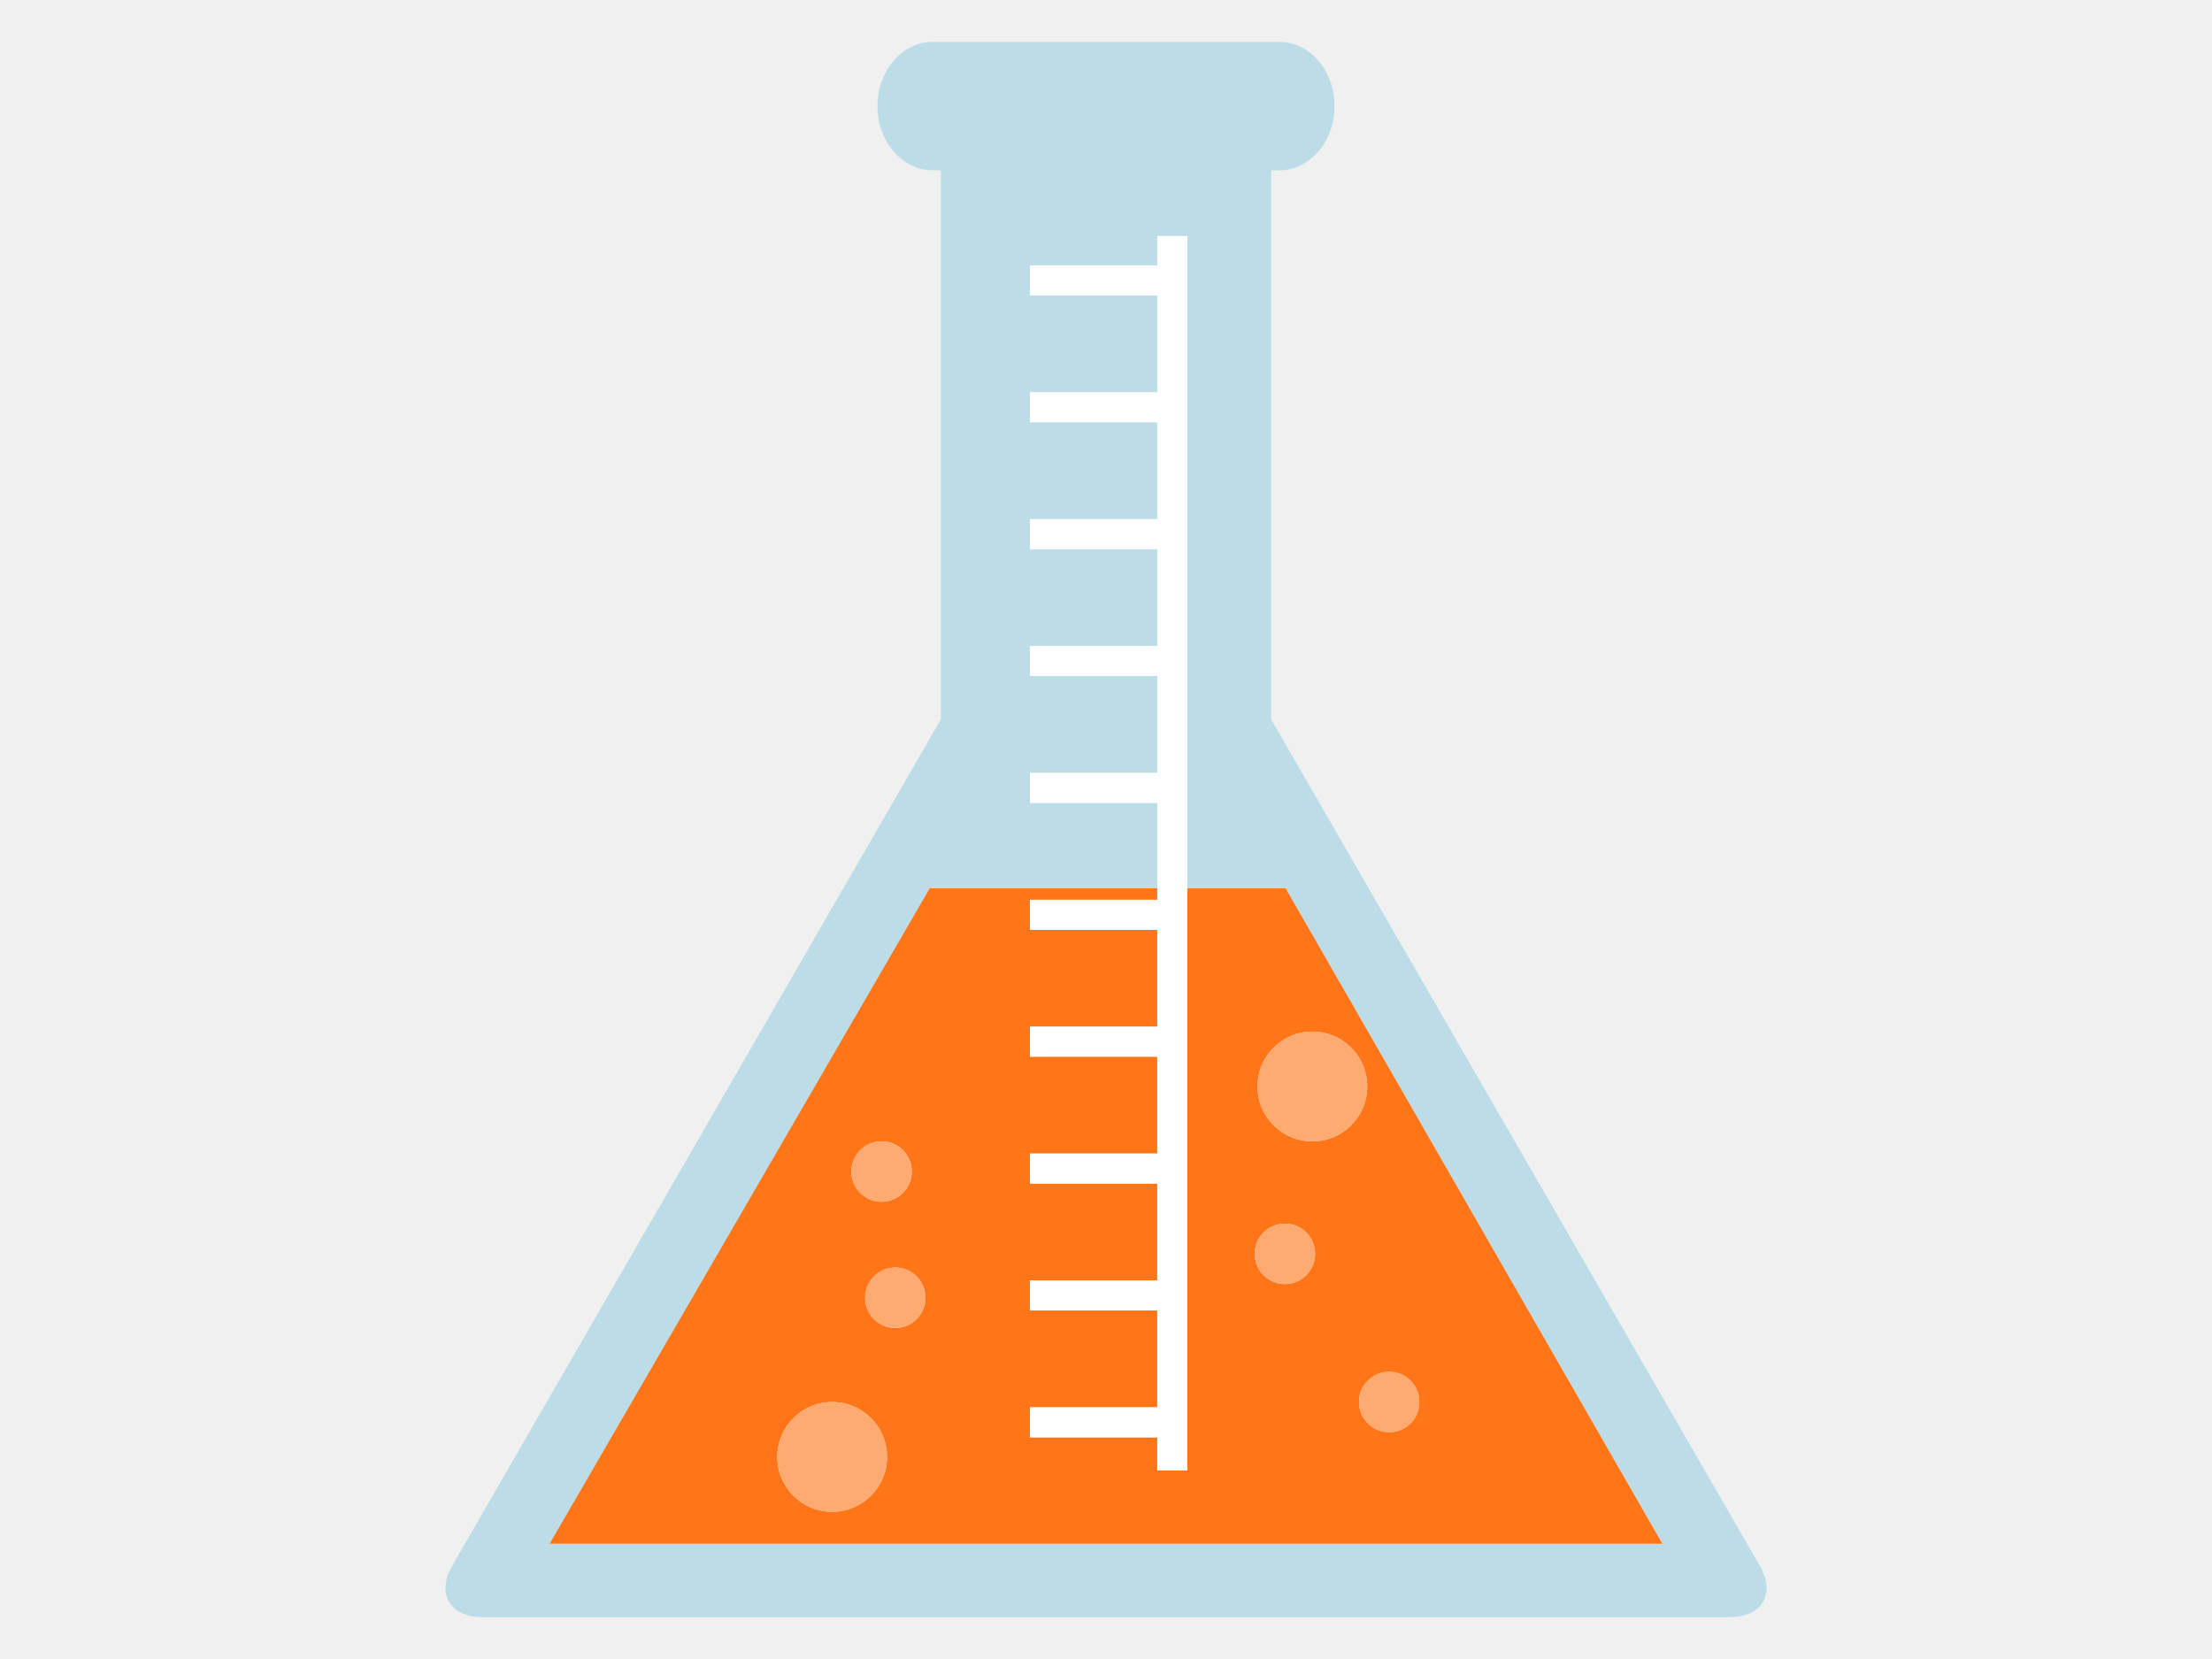
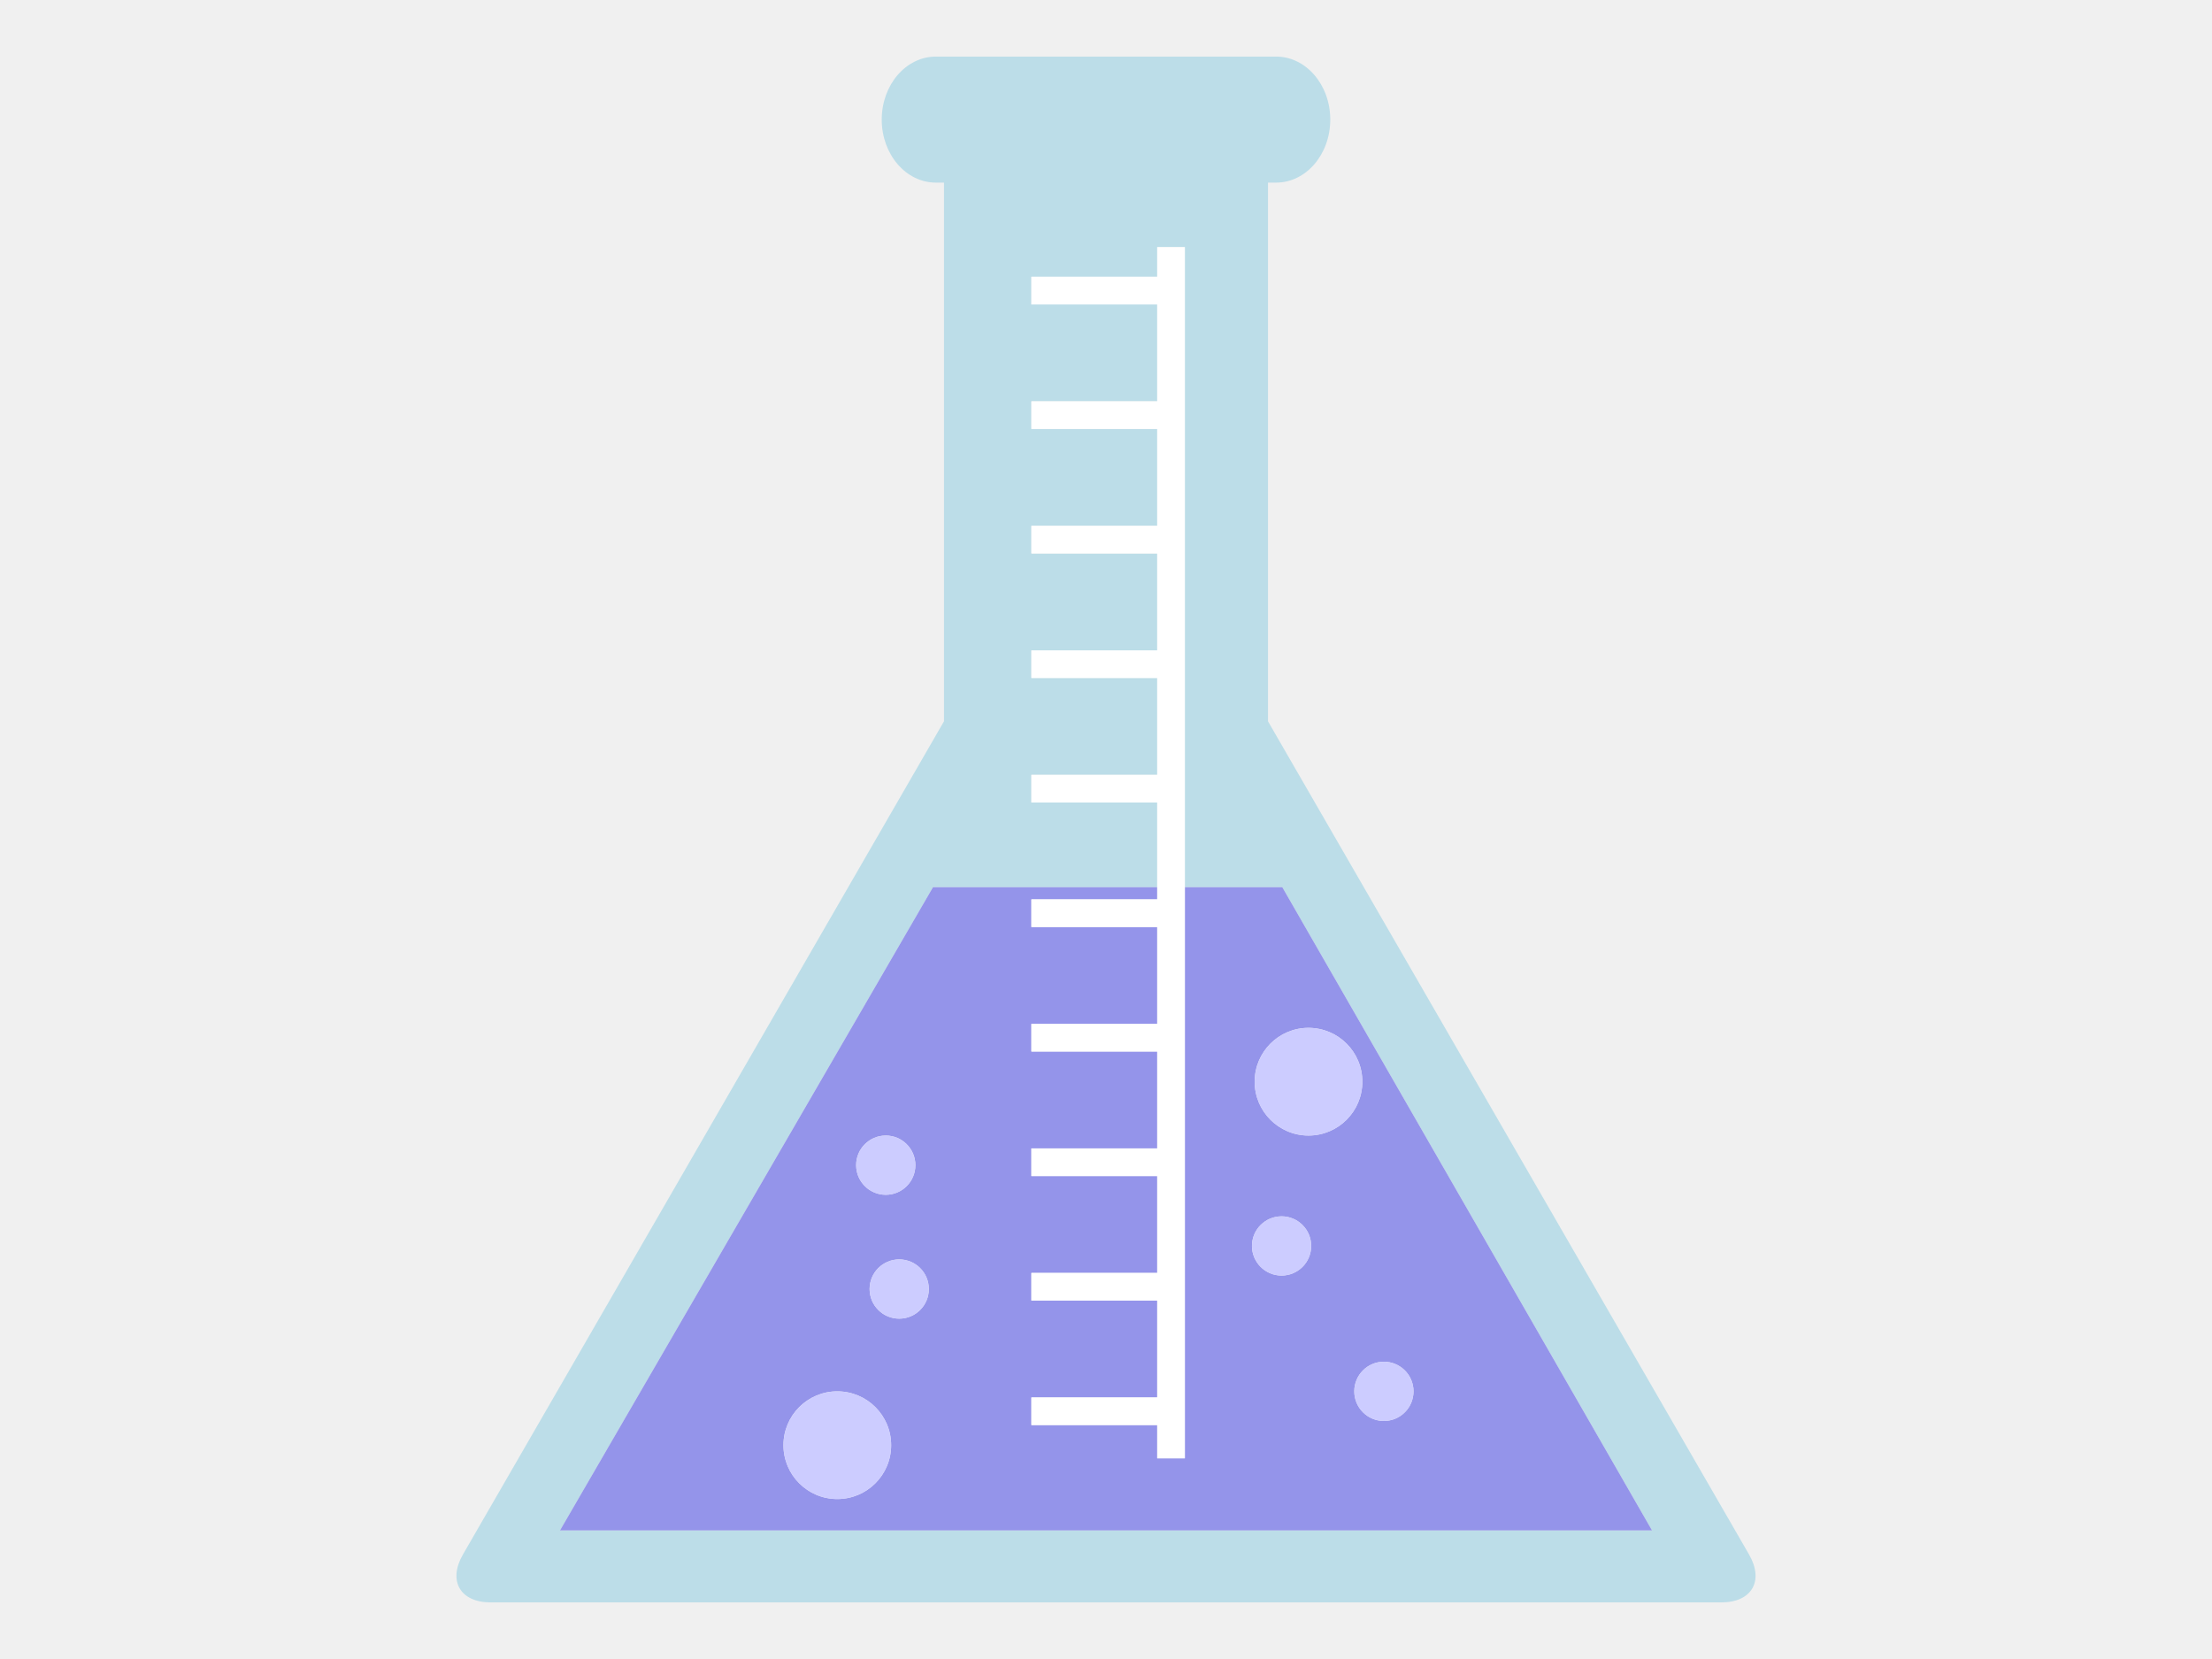
<svg xmlns="http://www.w3.org/2000/svg" version="1.1" id="レイヤー_1" x="0px" y="0px" width="400px" height="300px" viewBox="0 0 400 300" style="enable-background:new 0 0 400 300;" xml:space="preserve">
  <style type="text/css">

	.st0{fill:#BCDDE8;}
- 	.st1{fill:#FF7517;}
- 	.st2{fill:#FFAA71;}
- 	.st3{fill:#FFFFFF;}
+ 	.st1{fill:#9494EA;}
+ 	.st2{fill:#FFFFFF;}
+ 	.st3{fill:#CCCCFF;}

</style>
  <g>
-     <path class="st0" d="M318.163,283.021l-50.938-88.229c-2.986-5.172-7.871-13.634-10.857-18.804l-26.515-45.927V30.797h1.497   c5.511,0,9.977-5.198,9.977-11.611c0-6.411-4.466-11.609-9.977-11.609h-62.701c-5.509,0-9.976,5.198-9.976,11.609   c0,6.413,4.467,11.611,9.976,11.611h1.498v99.265l-26.516,45.926c-2.985,5.17-7.871,13.632-10.856,18.804l-50.938,88.229   c-2.986,5.169-0.543,9.401,5.428,9.401h225.471C318.706,292.423,321.148,288.19,318.163,283.021z M99.386,279.155l68.73-118.517   h41.154v-15.446h-23.02v-5.428h23.02v-17.517h-23.02v-5.428h23.02V99.303h-23.02v-5.429h23.02V76.358h-23.02V70.93h23.02V53.414   h-23.02v-5.428h23.02v-5.297h5.429v117.95h17.791l68.124,118.517H99.386z" />
-     <path class="st1" d="M214.698,160.639v105.232h-5.429v-5.956h-23.02v-5.429h23.02V236.97h-23.02v-5.429h23.02v-17.515h-23.02   v-5.428h23.02v-17.518h-23.02v-5.428h23.02v-17.518h-23.02v-5.428h23.02v-2.069h-41.154l-68.73,118.517h201.228l-68.124-118.517   H214.698z M159.417,206.393c3.014,0,5.459,2.447,5.459,5.461c0,3.015-2.445,5.46-5.459,5.46s-5.46-2.445-5.46-5.46   C153.957,208.84,156.402,206.393,159.417,206.393z M150.485,273.377c-5.48,0-9.924-4.441-9.924-9.923   c0-5.479,4.443-9.922,9.924-9.922c5.48,0,9.923,4.442,9.923,9.922C160.409,268.936,155.965,273.377,150.485,273.377z    M161.896,240.136c-3.014,0-5.458-2.445-5.458-5.458c0-3.016,2.444-5.461,5.458-5.461s5.459,2.445,5.459,5.461   C167.355,237.69,164.911,240.136,161.896,240.136z M232.352,232.196c-3.015,0-5.458-2.444-5.458-5.458   c0-3.015,2.443-5.46,5.458-5.46c3.014,0,5.459,2.445,5.459,5.46C237.811,229.752,235.365,232.196,232.352,232.196z    M251.207,248.072c3.014,0,5.458,2.444,5.458,5.46c0,3.014-2.444,5.458-5.458,5.458c-3.015,0-5.459-2.444-5.459-5.458   C245.748,250.517,248.192,248.072,251.207,248.072z M247.237,196.472c0,5.479-4.442,9.921-9.923,9.921s-9.924-4.442-9.924-9.921   c0-5.481,4.443-9.924,9.924-9.924S247.237,190.99,247.237,196.472z" />
-     <polygon class="st3" points="186.25,162.708 186.25,168.136 209.27,168.136 209.27,185.653 186.25,185.653 186.25,191.081    209.27,191.081 209.27,208.599 186.25,208.599 186.25,214.026 209.27,214.026 209.27,231.541 186.25,231.541 186.25,236.97    209.27,236.97 209.27,254.486 186.25,254.486 186.25,259.915 209.27,259.915 209.27,265.871 214.698,265.871 214.698,42.688    209.27,42.688 209.27,47.985 186.25,47.985 186.25,53.414 209.27,53.414 209.27,70.93 186.25,70.93 186.25,76.358 209.27,76.358    209.27,93.875 186.25,93.875 186.25,99.303 209.27,99.303 209.27,116.819 186.25,116.819 186.25,122.247 209.27,122.247    209.27,139.764 186.25,139.764 186.25,145.192 209.27,145.192 209.27,162.708  " />
-     <circle class="st2" cx="150.485" cy="263.455" r="9.922" />
-     <circle class="st2" cx="237.314" cy="196.472" r="9.923" />
-     <circle class="st2" cx="161.896" cy="234.676" r="5.459" />
-     <circle class="st2" cx="159.417" cy="211.853" r="5.46" />
-     <circle class="st2" cx="232.352" cy="226.737" r="5.459" />
-     <circle class="st2" cx="251.207" cy="253.531" r="5.459" />
+     <path class="st0" d="M316.285,281.104l-50.642-87.715c-2.75-4.762-7.25-12.557-10-17.32l-26.348-45.635V33.022h1.47   c5.408,0,9.79-5.101,9.79-11.394c0-6.291-4.382-11.393-9.79-11.393h-61.531c-5.406,0-9.789,5.102-9.789,11.393   c0,6.293,4.383,11.394,9.789,11.394h1.471v97.411l-26.349,45.635c-2.75,4.764-7.25,12.559-10,17.32l-50.642,87.715   c-2.75,4.764-0.5,8.66,5,8.66h101.286c5.5,0,14.5,0,20,0h101.284C316.785,289.764,319.035,285.867,316.285,281.104z    M101.264,276.746l67.447-116.307h40.55v-15.321h-22.754v-5h22.754v-17.517h-22.754v-5h22.754v-17.517h-22.754v-5h22.754V77.569   h-22.754v-5h22.754V55.053h-22.754v-5h22.754v-5.361h5v115.748h17.623l66.853,116.307H101.264z" />
+     <path class="st1" d="M214.261,160.439v103.27h-5v-6.01h-22.754v-5h22.754v-17.516h-22.754v-5h22.754v-17.516h-22.754v-5h22.754   V190.15h-22.754v-5h22.754v-17.516h-22.754v-5h22.754v-2.195h-40.55l-67.447,116.307h197.473l-66.853-116.307H214.261z    M160.174,205.342c2.959,0,5.357,2.4,5.357,5.355c0,2.959-2.398,5.359-5.357,5.359c-2.957,0-5.357-2.4-5.357-5.359   C154.816,207.742,157.217,205.342,160.174,205.342z M151.41,271.076c-5.379,0-9.738-4.359-9.738-9.74   c0-5.377,4.359-9.736,9.738-9.736c5.378,0,9.738,4.359,9.738,9.736C161.148,266.717,156.788,271.076,151.41,271.076z    M162.607,238.453c-2.957,0-5.355-2.398-5.355-5.357s2.398-5.355,5.355-5.355c2.959,0,5.357,2.396,5.357,5.355   S165.566,238.453,162.607,238.453z M231.748,230.662c-2.957,0-5.355-2.398-5.355-5.355c0-2.959,2.398-5.357,5.355-5.357   c2.959,0,5.357,2.398,5.357,5.357C237.105,228.264,234.707,230.662,231.748,230.662z M250.252,246.242   c2.957,0,5.356,2.398,5.356,5.357c0,2.957-2.399,5.357-5.356,5.357c-2.959,0-5.356-2.4-5.356-5.357   C244.896,248.641,247.293,246.242,250.252,246.242z M246.356,195.605c0,5.377-4.359,9.736-9.737,9.736   c-5.379,0-9.738-4.359-9.738-9.736c0-5.379,4.359-9.738,9.738-9.738C241.997,185.867,246.356,190.227,246.356,195.605z" />
+     <polygon class="st2" points="186.507,162.635 186.507,167.635 209.261,167.635 209.261,185.15 186.507,185.15 186.507,190.15    209.261,190.15 209.261,207.668 186.507,207.668 186.507,212.668 209.261,212.668 209.261,230.184 186.507,230.184    186.507,235.184 209.261,235.184 209.261,252.699 186.507,252.699 186.507,257.699 209.261,257.699 209.261,263.709    214.261,263.709 214.261,160.439 214.261,44.692 209.261,44.692 209.261,50.053 186.507,50.053 186.507,55.053 209.261,55.053    209.261,72.569 186.507,72.569 186.507,77.569 209.261,77.569 209.261,95.085 186.507,95.085 186.507,100.085 209.261,100.085    209.261,117.602 186.507,117.602 186.507,122.602 209.261,122.602 209.261,140.119 186.507,140.119 186.507,145.119    209.261,145.119 209.261,160.439 209.261,162.635  " />
+     <circle class="st3" cx="151.41" cy="261.338" r="9.738" />
+     <circle class="st3" cx="236.619" cy="195.605" r="9.738" />
+     <circle class="st3" cx="162.607" cy="233.097" r="5.356" />
+     <path class="st3" d="M160.174,216.057c2.959,0,5.357-2.4,5.357-5.359c0-2.955-2.398-5.355-5.357-5.355   c-2.957,0-5.357,2.4-5.357,5.355C154.816,213.656,157.217,216.057,160.174,216.057z" />
+     <circle class="st3" cx="231.748" cy="225.306" r="5.356" />
+     <circle class="st3" cx="250.252" cy="251.6" r="5.357" />
  </g>
</svg>
